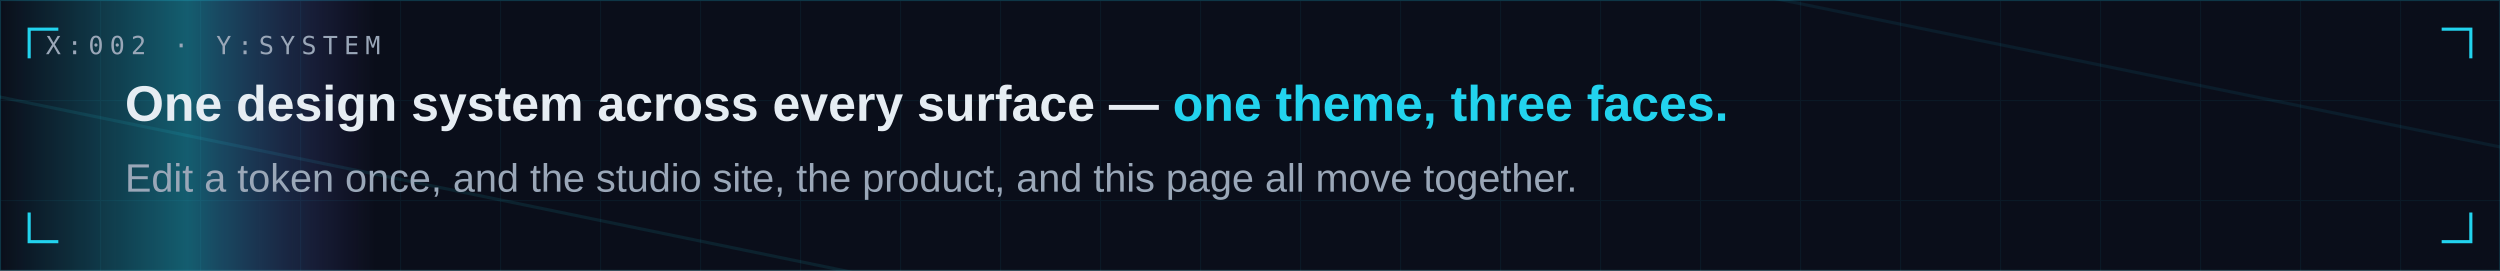
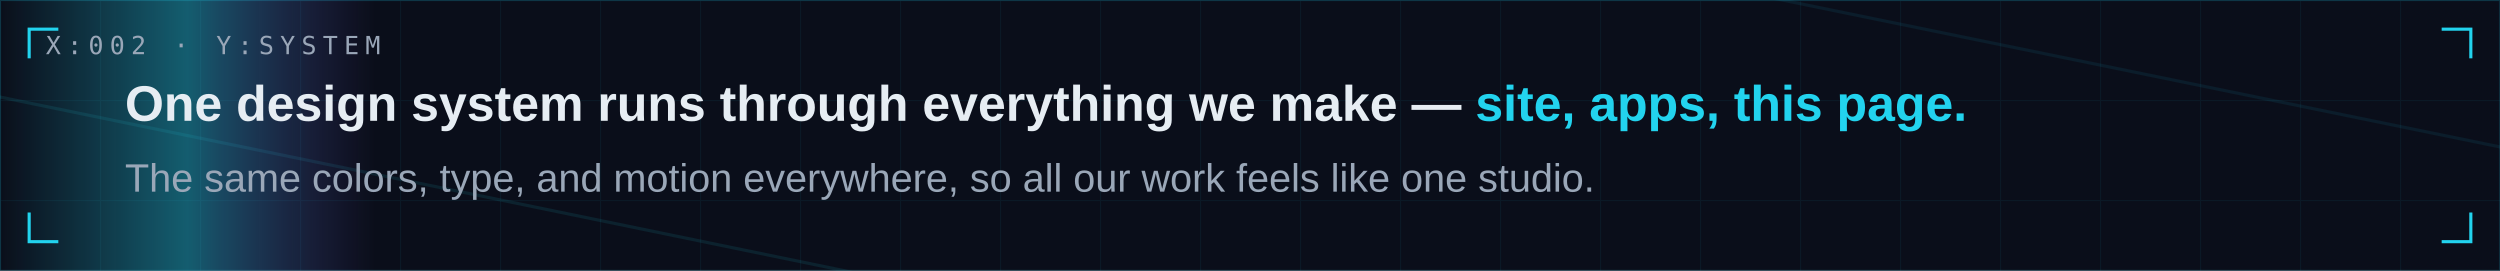
<svg xmlns="http://www.w3.org/2000/svg" viewBox="0 0 1200 130" width="100%" role="img">
  <defs>
    <linearGradient id="ray" x1="0" y1="0" x2="1" y2="0">
      <stop offset="0" stop-color="#22d3ee" stop-opacity="0" />
      <stop offset="0.5" stop-color="#22d3ee" stop-opacity="0.8" />
      <stop offset="1" stop-color="#8b5cf6" stop-opacity="0" />
    </linearGradient>
    <pattern id="grid" width="48" height="48" patternUnits="userSpaceOnUse">
      <path d="M48 0H0V48" fill="none" stroke="#22d3ee" stroke-opacity="0.06" stroke-width="1" />
    </pattern>
    <clipPath id="bounds">
      <rect width="1200" height="130" />
    </clipPath>
    <style>
      @keyframes drift { from{transform:translateX(-40%)} to{transform:translateX(140%)} }
      @keyframes glow  { 0%,100%{opacity:.35} 50%{opacity:.7} }
      .scan { animation: drift 7s linear infinite; }
      .tick { animation: glow 3.4s ease-in-out infinite; }
      @media (prefers-reduced-motion: reduce){ .scan{animation:none;opacity:.3} .tick{animation:none} }
    </style>
  </defs>
  <g clip-path="url(#bounds)">
    <rect width="1200" height="130" fill="#0a0e1a" />
    <rect width="1200" height="130" fill="url(#grid)" />
    <line x1="-100" y1="26" x2="600" y2="170" stroke="#22d3ee" stroke-opacity="0.10" stroke-width="1.5" />
    <line x1="660" y1="-40" x2="1300" y2="91" stroke="#22d3ee" stroke-opacity="0.08" stroke-width="1.5" />
    <rect class="scan" x="0" y="0" width="180" height="130" fill="url(#ray)" opacity="0.5" />
    <rect x="0" y="0" width="1200" height="130" fill="none" stroke="#22d3ee" stroke-opacity="0.16" />
    <g stroke="#22d3ee" stroke-width="1.5" fill="none" class="tick">
      <path d="M14 28V14H28" />
      <path d="M1172 14H1186V28" />
      <path d="M14 102V116H28" />
      <path d="M1186 102V116H1172" />
    </g>
    <text x="22" y="26" fill="#9aa7b8" font-family="'SFMono-Regular',ui-monospace,Menlo,Consolas,monospace" font-size="12" letter-spacing="3">X:002 · Y:SYSTEM</text>
  </g>
-   <text x="60" y="58" fill="#e6edf3" font-family="'Arial Black','Helvetica Neue',Arial,sans-serif" font-size="24" font-weight="700" letter-spacing="0" text-anchor="start">One design system across every surface — <tspan fill="#22d3ee">one theme, three faces.</tspan>
+   <text x="60" y="58" fill="#e6edf3" font-family="'Arial Black','Helvetica Neue',Arial,sans-serif" font-size="24" font-weight="700" letter-spacing="0" text-anchor="start">One design system runs through everything we make — <tspan fill="#22d3ee">site, apps, this page.</tspan>
  </text>
-   <text x="60" y="92" fill="#9aa7b8" font-family="'Arial Black','Helvetica Neue',Arial,sans-serif" font-size="19" font-weight="400" letter-spacing="0" text-anchor="start">Edit a token once, and the studio site, the product, and this page all move together.</text>
+   <text x="60" y="92" fill="#9aa7b8" font-family="'Arial Black','Helvetica Neue',Arial,sans-serif" font-size="19" font-weight="400" letter-spacing="0" text-anchor="start">The same colors, type, and motion everywhere, so all our work feels like one studio.</text>
</svg>
